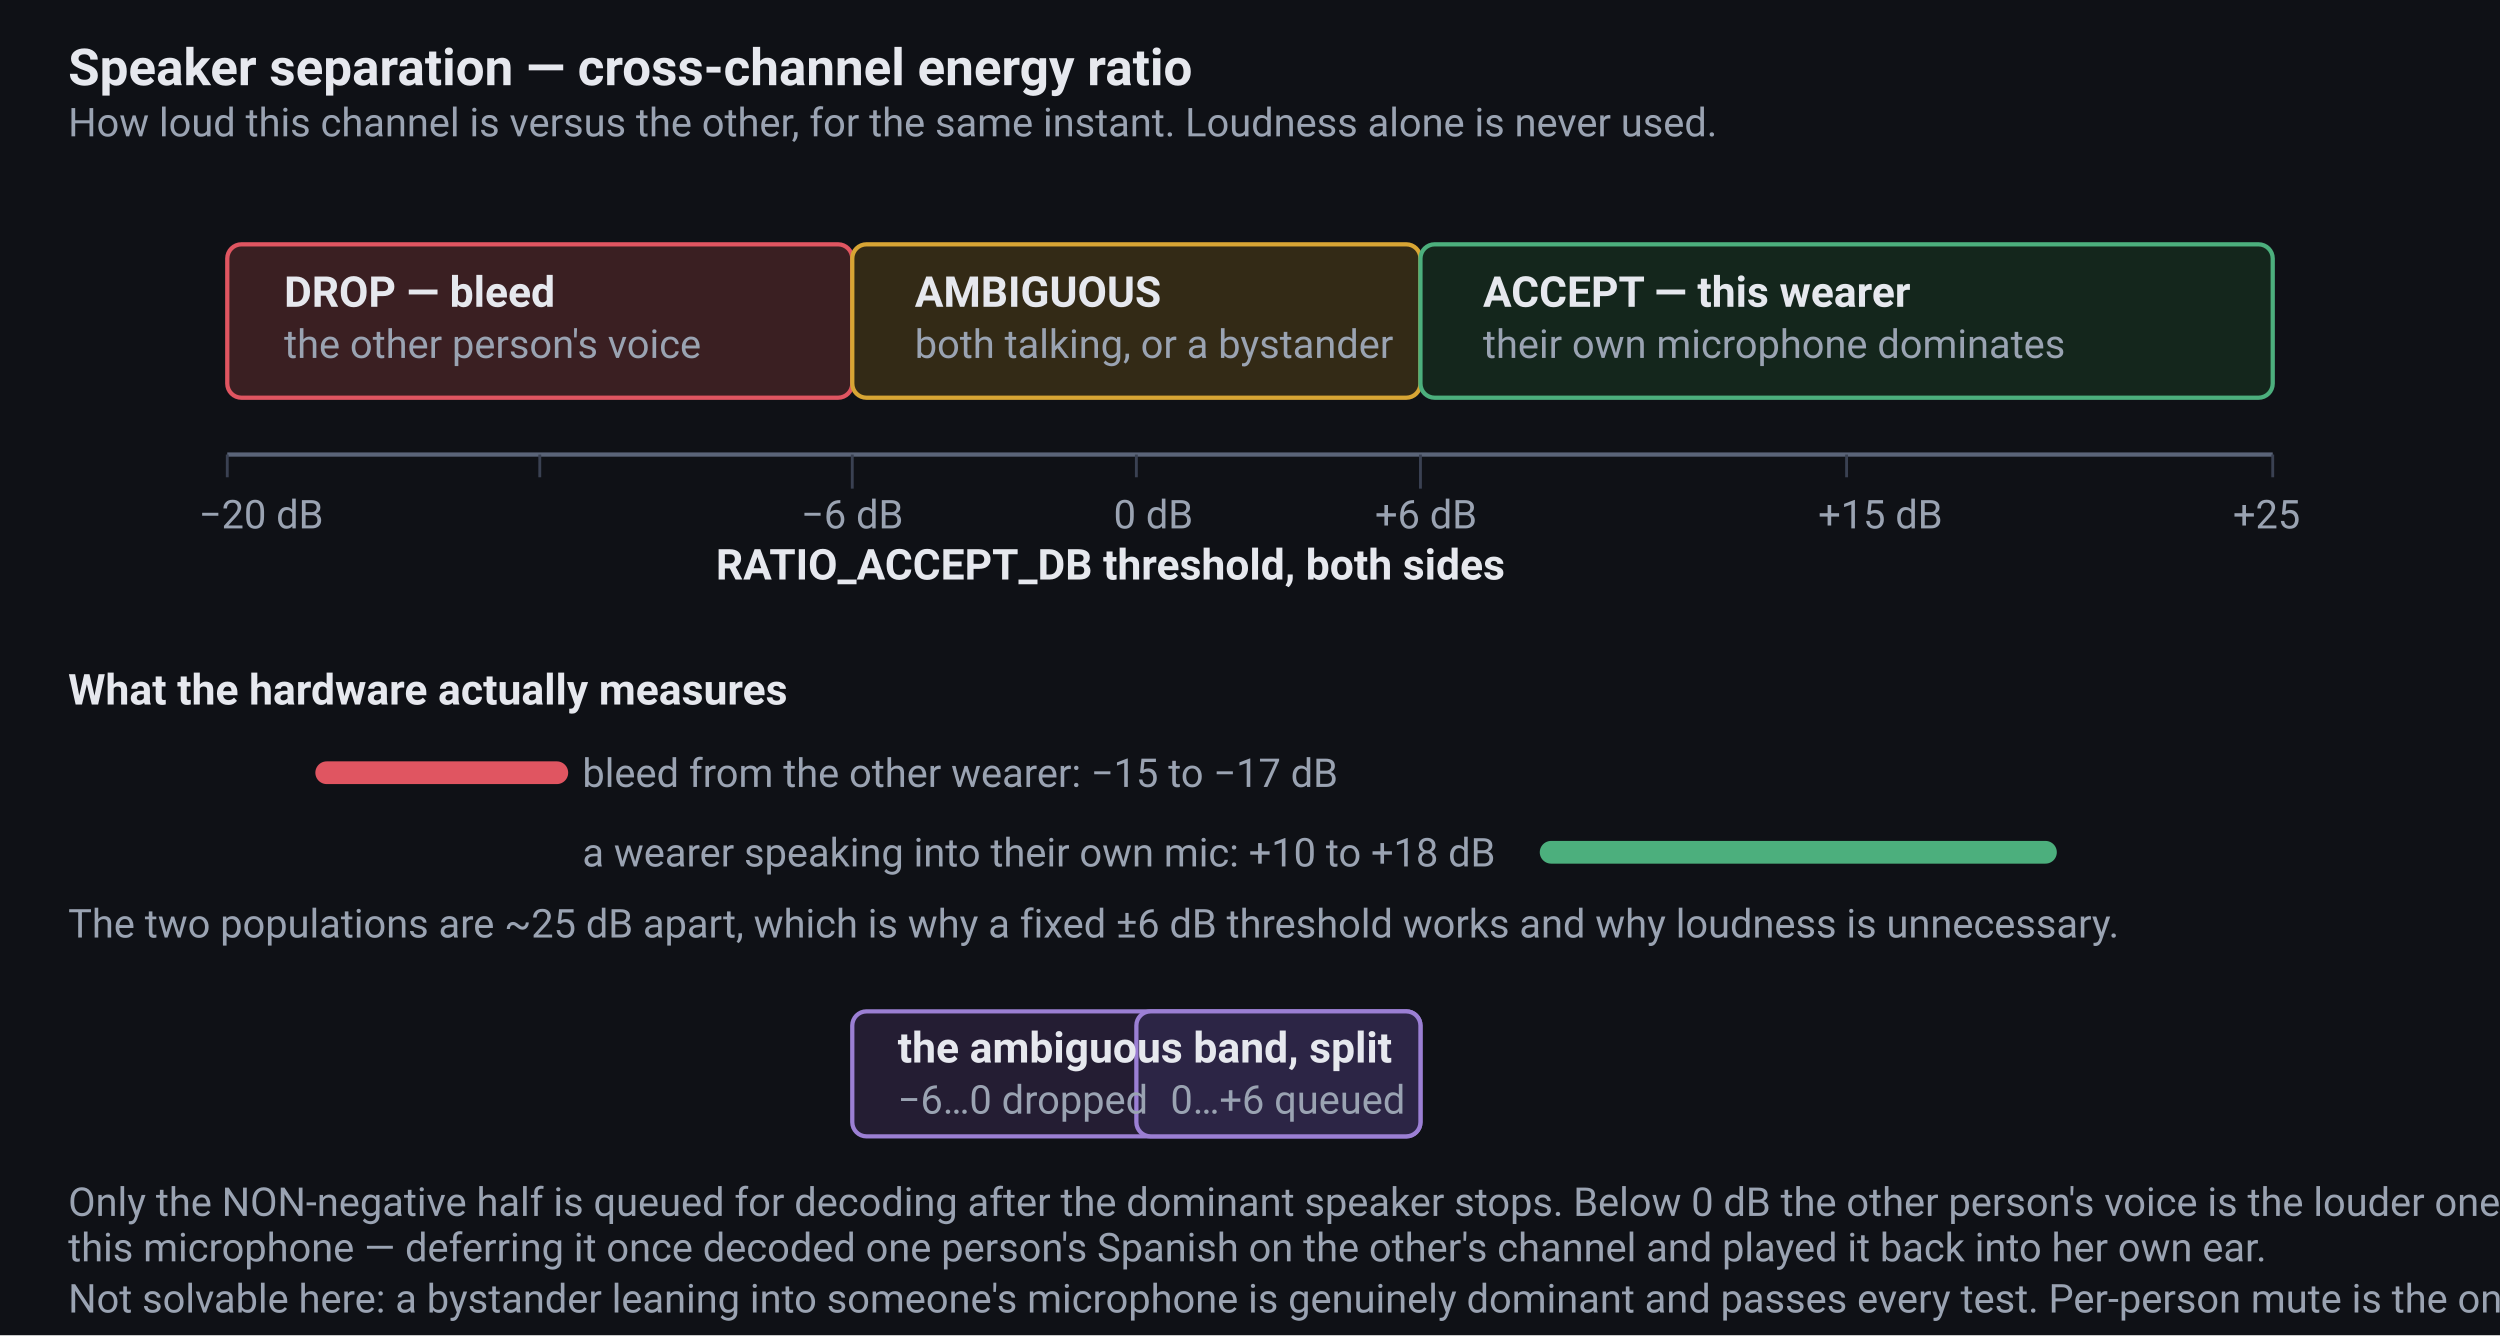
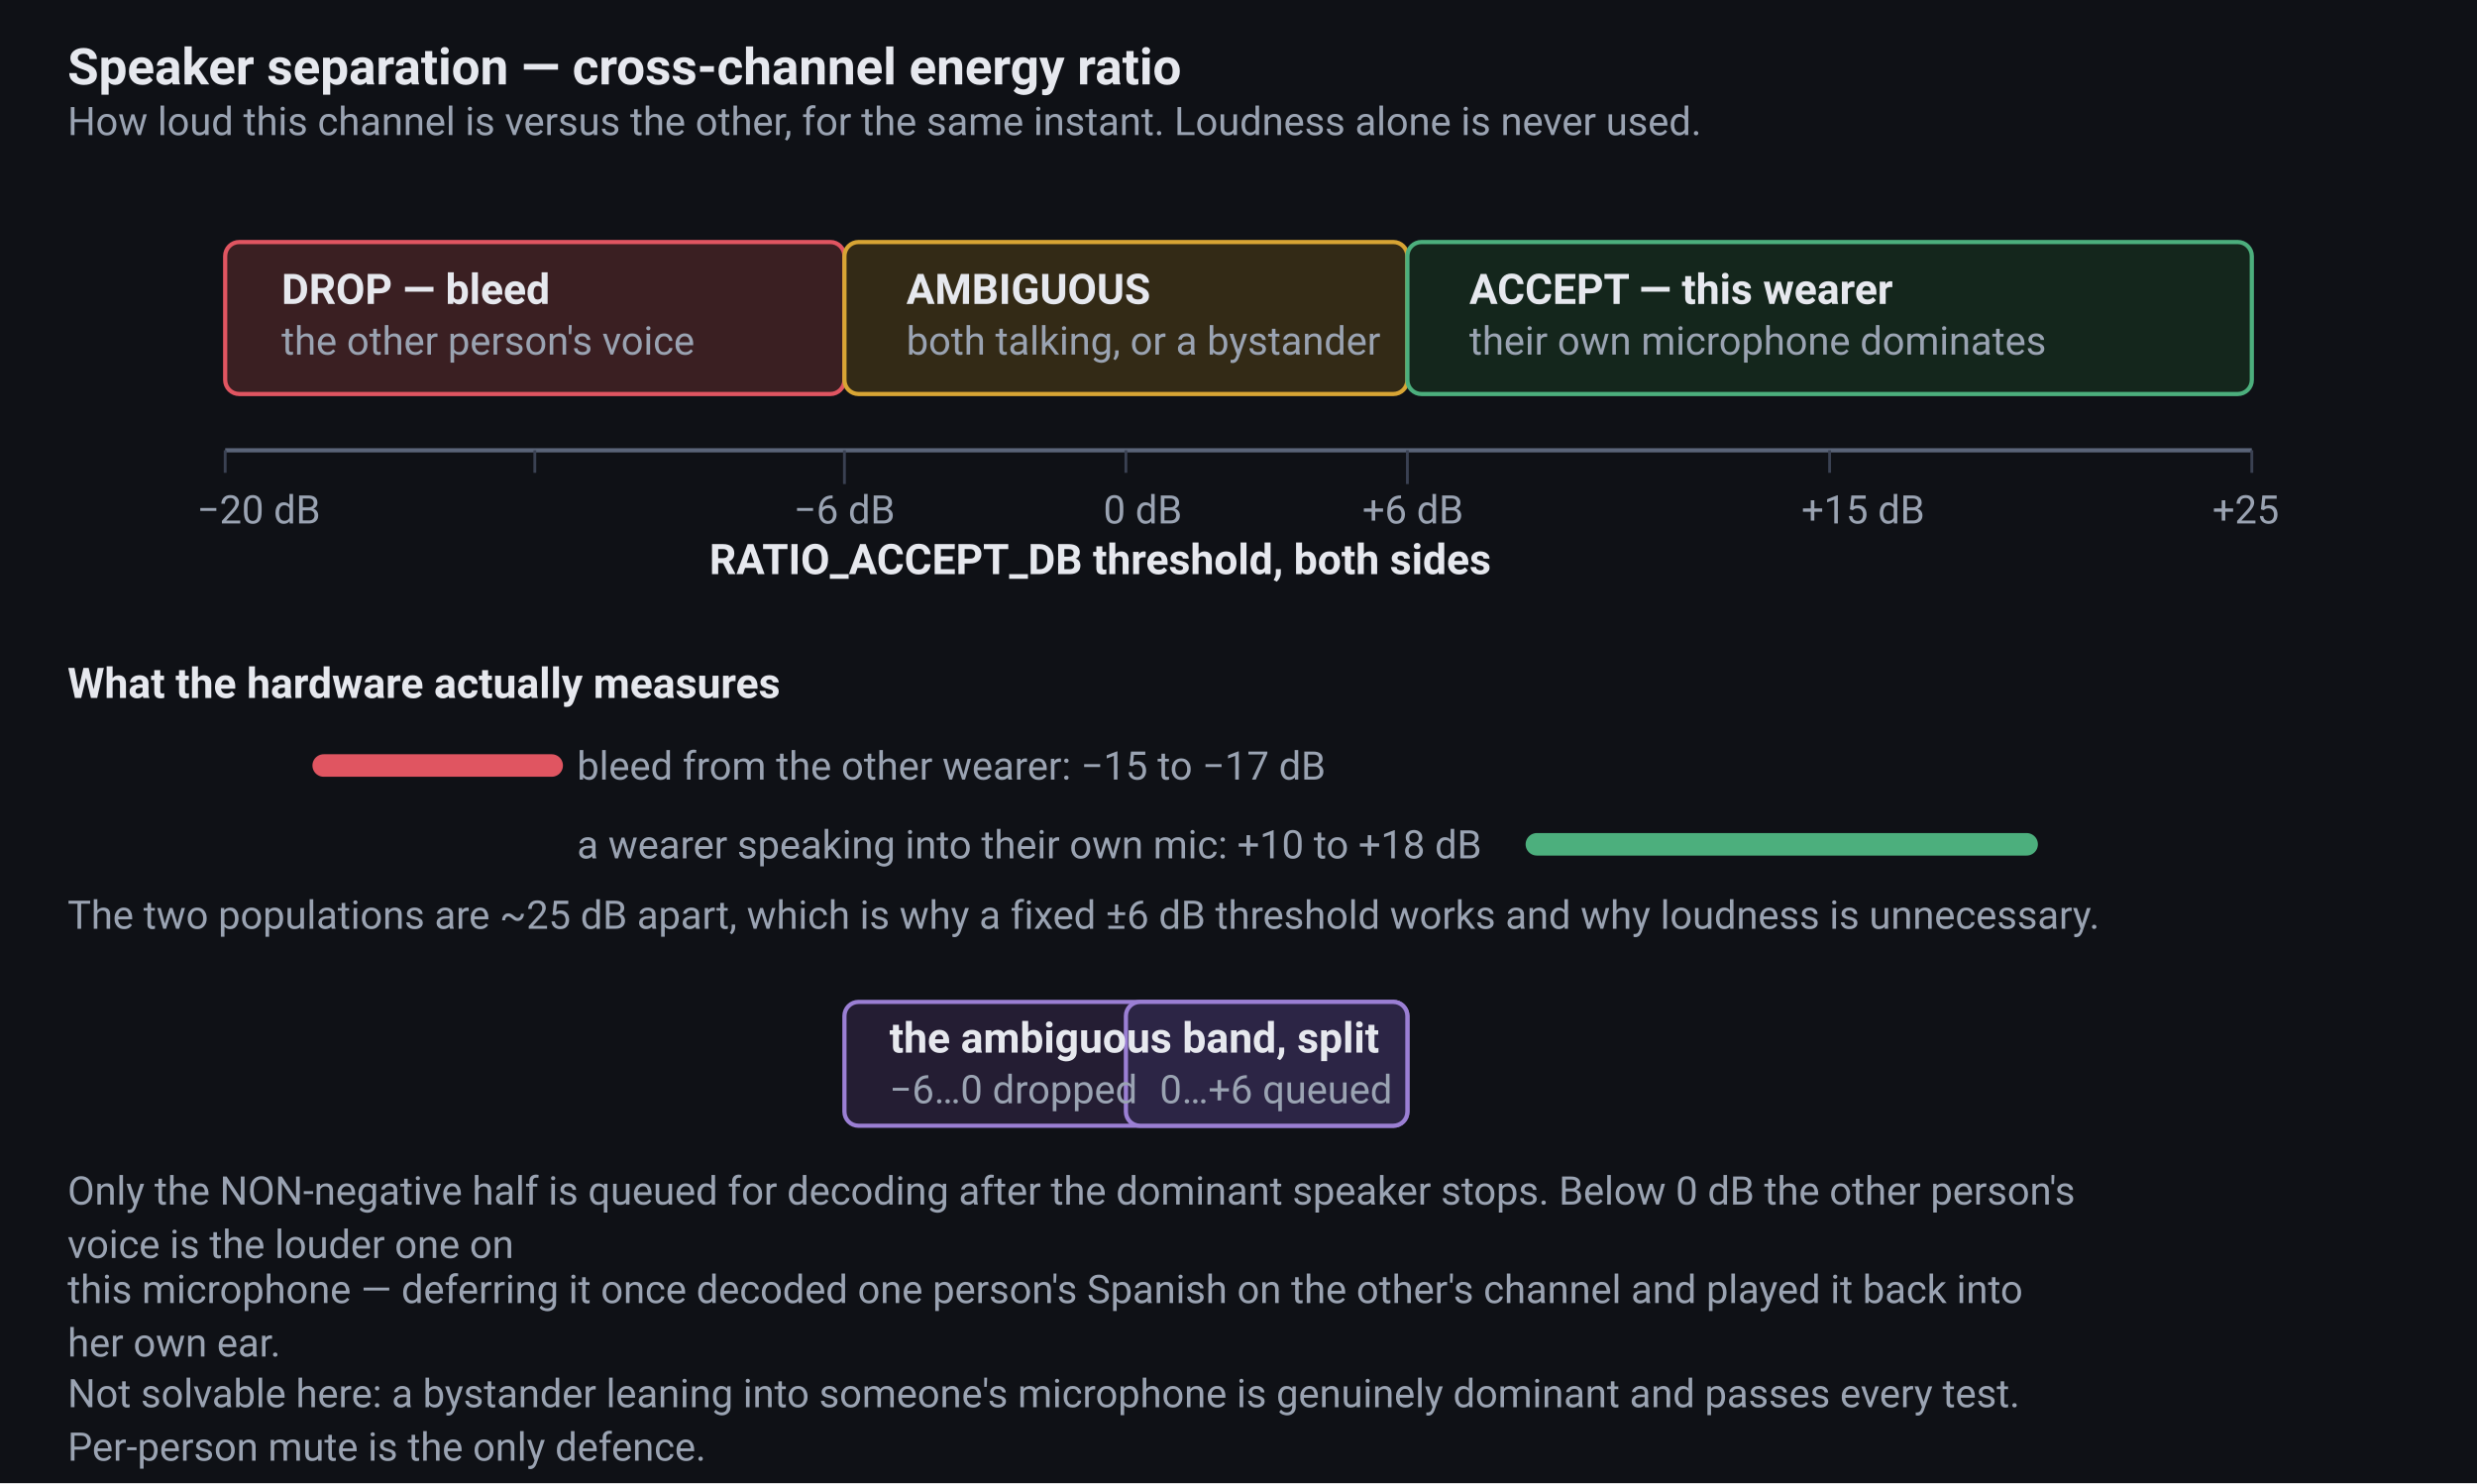
- <svg xmlns="http://www.w3.org/2000/svg" viewBox="0 0 880 470" width="880" height="470" font-family="system-ui,-apple-system,Segoe UI,Roboto,sans-serif">
+ <svg xmlns="http://www.w3.org/2000/svg" viewBox="0 0 880 527" width="880" height="527" font-family="system-ui,-apple-system,Segoe UI,Roboto,sans-serif">
  <style>
  .bg{fill:#0f1116}
  .t{fill:#e6e8ee;font-size:16px}
  .ts{fill:#9aa3b2;font-size:14px}
  .tt{fill:#e6e8ee;font-size:18px;font-weight:600}
  .lbl{fill:#e6e8ee;font-size:15px;font-weight:600}
  .axis{stroke:#5a6478;stroke-width:1.5}
  .tick{stroke:#3a4152;stroke-width:1}
</style>
-   <rect class="bg" width="880" height="470" />
+   <rect class="bg" width="880" height="527" />
  <text class="tt" x="24" y="30">Speaker separation — cross-channel energy ratio</text>
  <text class="ts" x="24" y="48">How loud this channel is versus the other, for the same instant. Loudness alone is never used.</text>
  <rect x="80" y="86" width="220" height="54" rx="5" fill="#3a1f22" stroke="#e05561" stroke-width="1.5" />
  <rect x="300" y="86" width="200" height="54" rx="5" fill="#332a16" stroke="#d8a534" stroke-width="1.5" />
  <rect x="500" y="86" width="300" height="54" rx="5" fill="#14261c" stroke="#4caf7d" stroke-width="1.5" />
  <text class="lbl" x="100" y="108" fill="#e05561">DROP — bleed</text>
  <text class="ts" x="100" y="126">the other person's voice</text>
  <text class="lbl" x="322" y="108" fill="#d8a534">AMBIGUOUS</text>
  <text class="ts" x="322" y="126">both talking, or a bystander</text>
  <text class="lbl" x="522" y="108" fill="#4caf7d">ACCEPT — this wearer</text>
  <text class="ts" x="522" y="126">their own microphone dominates</text>
  <line class="axis" x1="80" y1="160" x2="800" y2="160" />
  <g class="tick">
    <line x1="80" y1="160" x2="80" y2="168" />
    <line x1="190" y1="160" x2="190" y2="168" />
    <line x1="300" y1="160" x2="300" y2="172" />
    <line x1="400" y1="160" x2="400" y2="168" />
    <line x1="500" y1="160" x2="500" y2="172" />
    <line x1="650" y1="160" x2="650" y2="168" />
    <line x1="800" y1="160" x2="800" y2="168" />
  </g>
  <text class="ts" x="70" y="186">−20 dB</text>
  <text class="ts" x="282" y="186">−6 dB</text>
  <text class="ts" x="392" y="186">0 dB</text>
  <text class="ts" x="484" y="186">+6 dB</text>
  <text class="ts" x="640" y="186">+15 dB</text>
  <text class="ts" x="786" y="186">+25</text>
  <text class="lbl" x="252" y="204" fill="#d8a534">RATIO_ACCEPT_DB threshold, both sides</text>
  <text class="lbl" x="24" y="248">What the hardware actually measures</text>
  <line x1="115" y1="272" x2="196" y2="272" stroke="#e05561" stroke-width="8" stroke-linecap="round" />
  <text class="ts" x="205" y="277">bleed from the other wearer: −15 to −17 dB</text>
  <line x1="546" y1="300" x2="720" y2="300" stroke="#4caf7d" stroke-width="8" stroke-linecap="round" />
  <text class="ts" x="205" y="305">a wearer speaking into their own mic: +10 to +18 dB</text>
  <text class="ts" x="24" y="330">The two populations are ~25 dB apart, which is why a fixed ±6 dB threshold works and why loudness is unnecessary.</text>
  <rect x="300" y="356" width="200" height="44" rx="5" fill="#241d33" stroke="#9b7fd4" stroke-width="1.5" />
  <rect x="400" y="356" width="100" height="44" rx="5" fill="#2c2545" stroke="#9b7fd4" stroke-width="1.5" />
  <text class="lbl" x="316" y="374" fill="#9b7fd4">the ambiguous band, split</text>
  <text class="ts" x="316" y="392">−6…0 dropped</text>
  <text class="ts" x="412" y="392">0…+6 queued</text>
-   <text class="ts" x="24" y="428">Only the NON-negative half is queued for decoding after the dominant speaker stops. Below 0 dB the other person's voice is the louder one on</text>
-   <text class="ts" x="24" y="444">this microphone — deferring it once decoded one person's Spanish on the other's channel and played it back into her own ear.</text>
-   <text class="ts" x="24" y="462">Not solvable here: a bystander leaning into someone's microphone is genuinely dominant and passes every test. Per-person mute is the only defence.</text>
+   <text class="ts" x="24" y="428">Only the NON-negative half is queued for decoding after the dominant speaker stops. Below 0 dB the other person's</text>
+   <text class="ts" x="24" y="447">voice is the louder one on</text>
+   <text class="ts" x="24" y="463">this microphone — deferring it once decoded one person's Spanish on the other's channel and played it back into</text>
+   <text class="ts" x="24" y="482">her own ear.</text>
+   <text class="ts" x="24" y="500">Not solvable here: a bystander leaning into someone's microphone is genuinely dominant and passes every test.</text>
+   <text class="ts" x="24" y="519">Per-person mute is the only defence.</text>
</svg>
